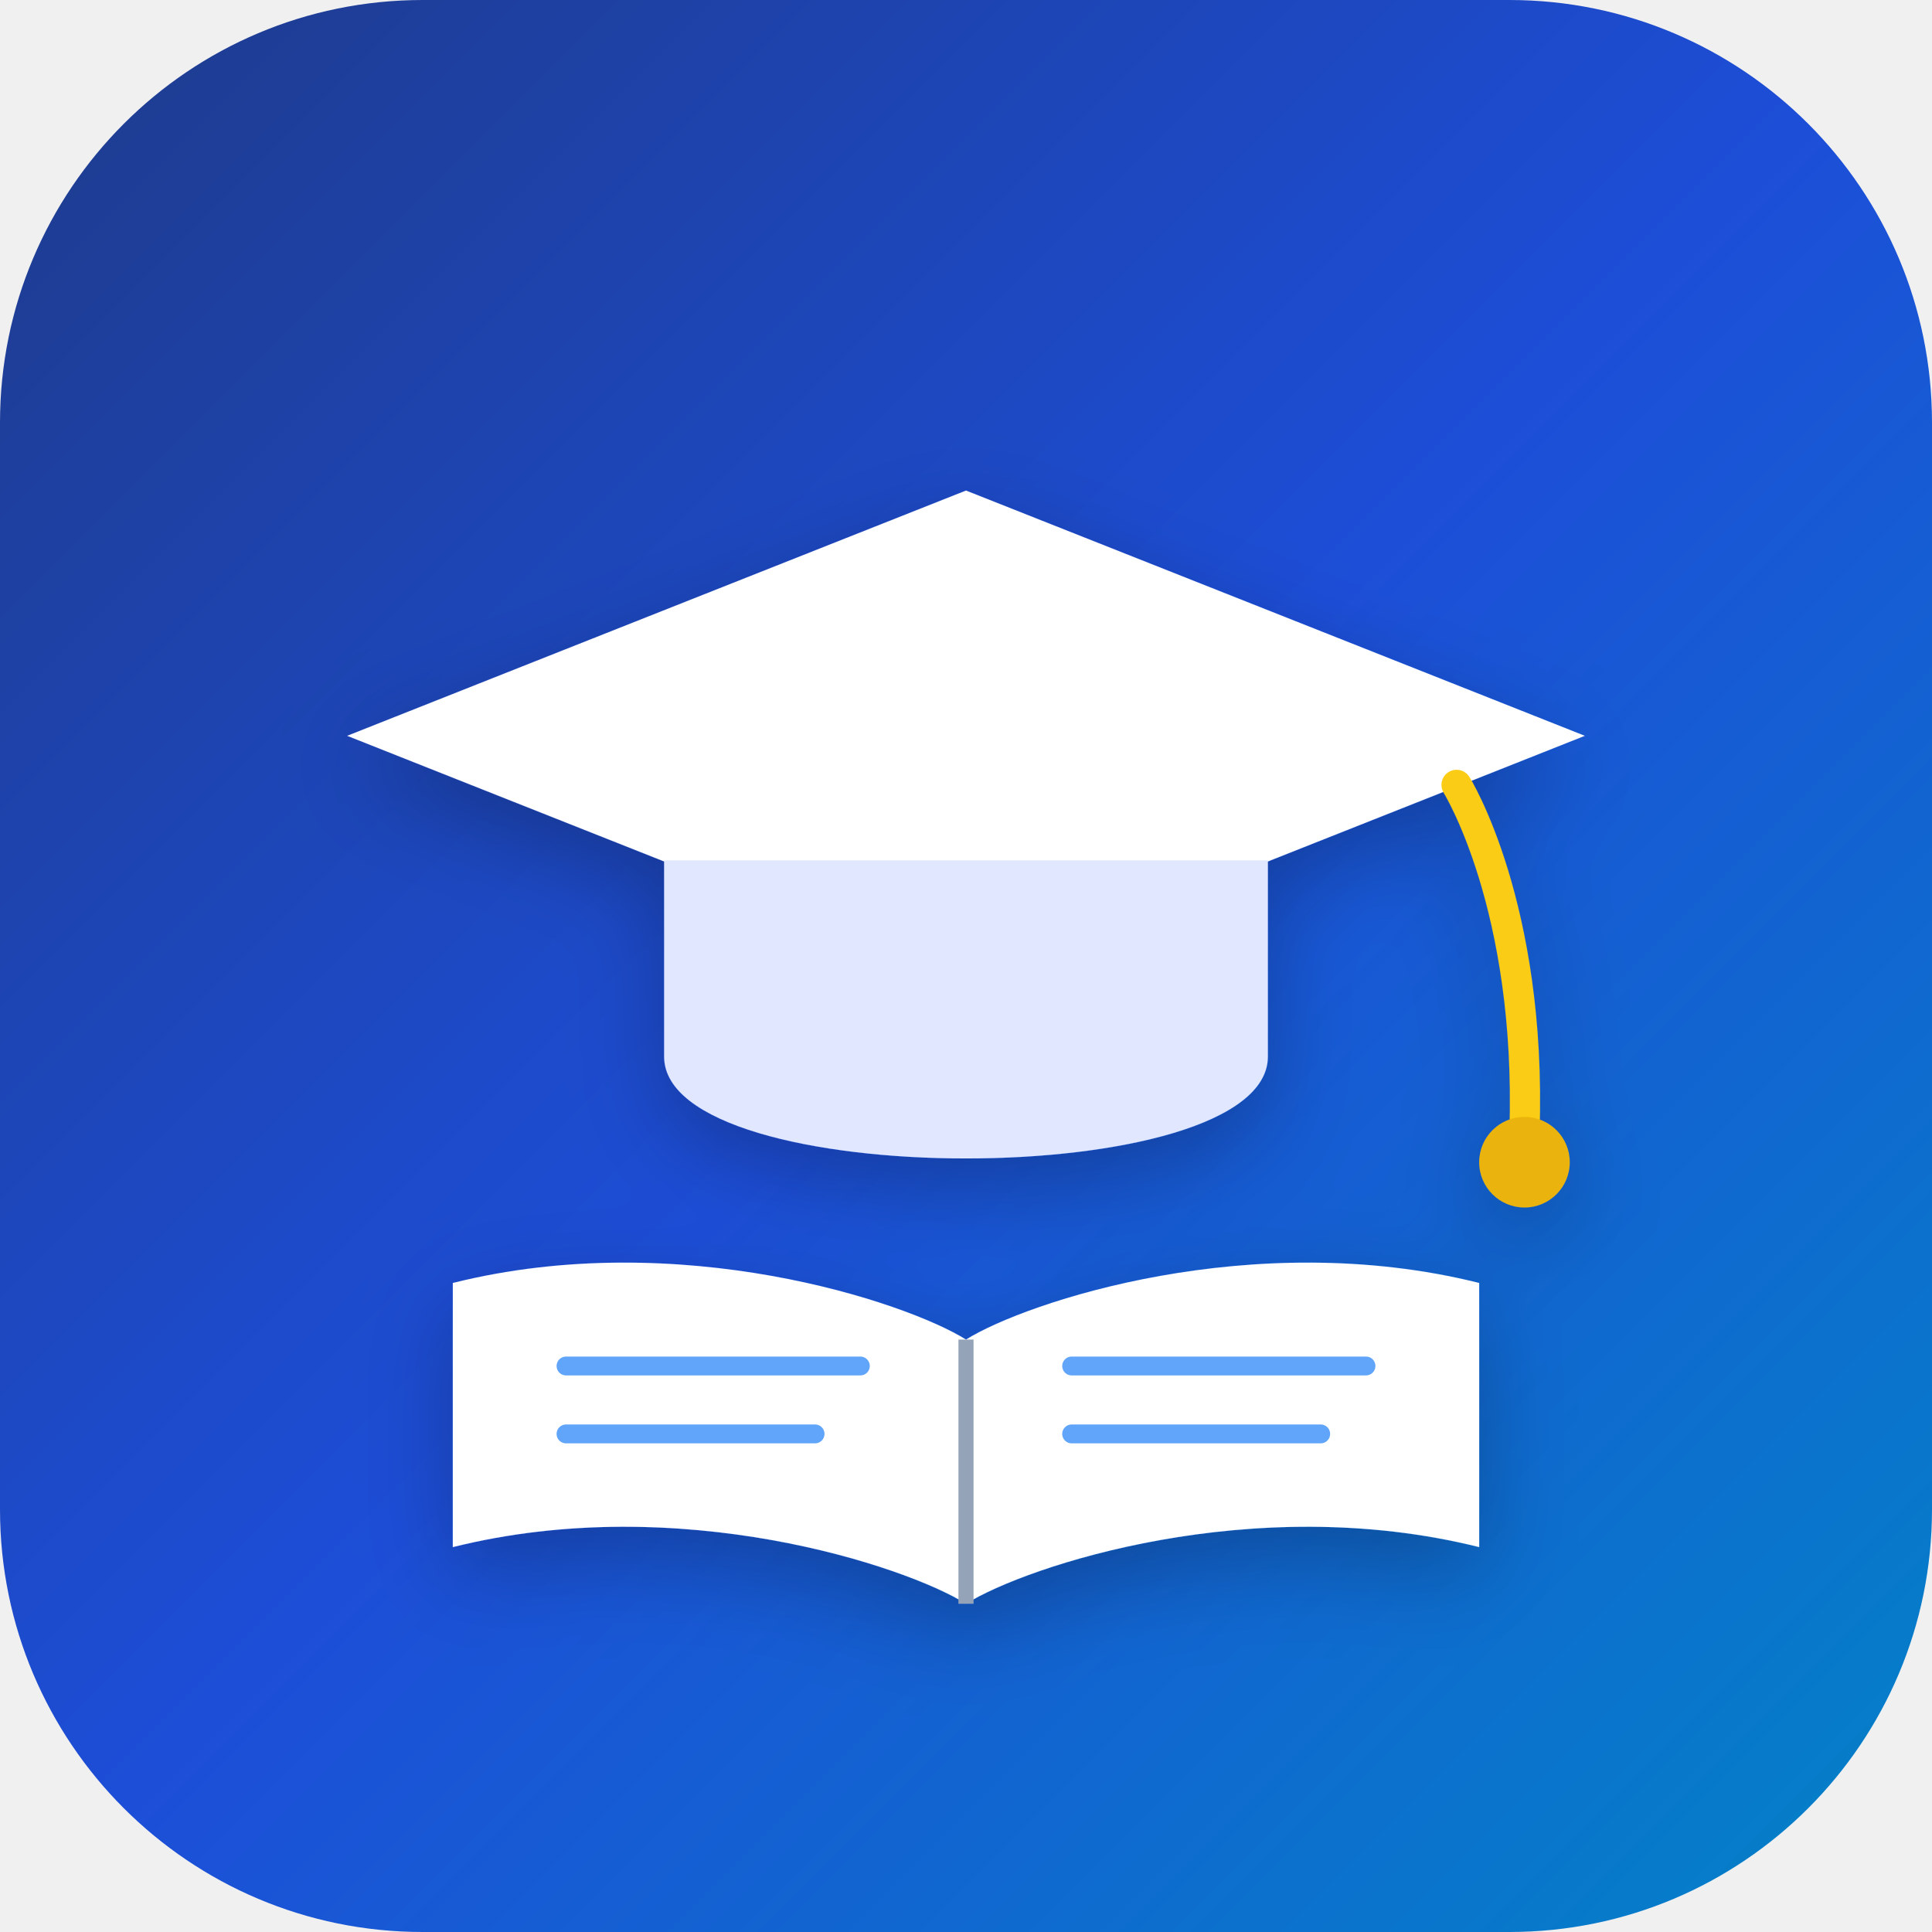
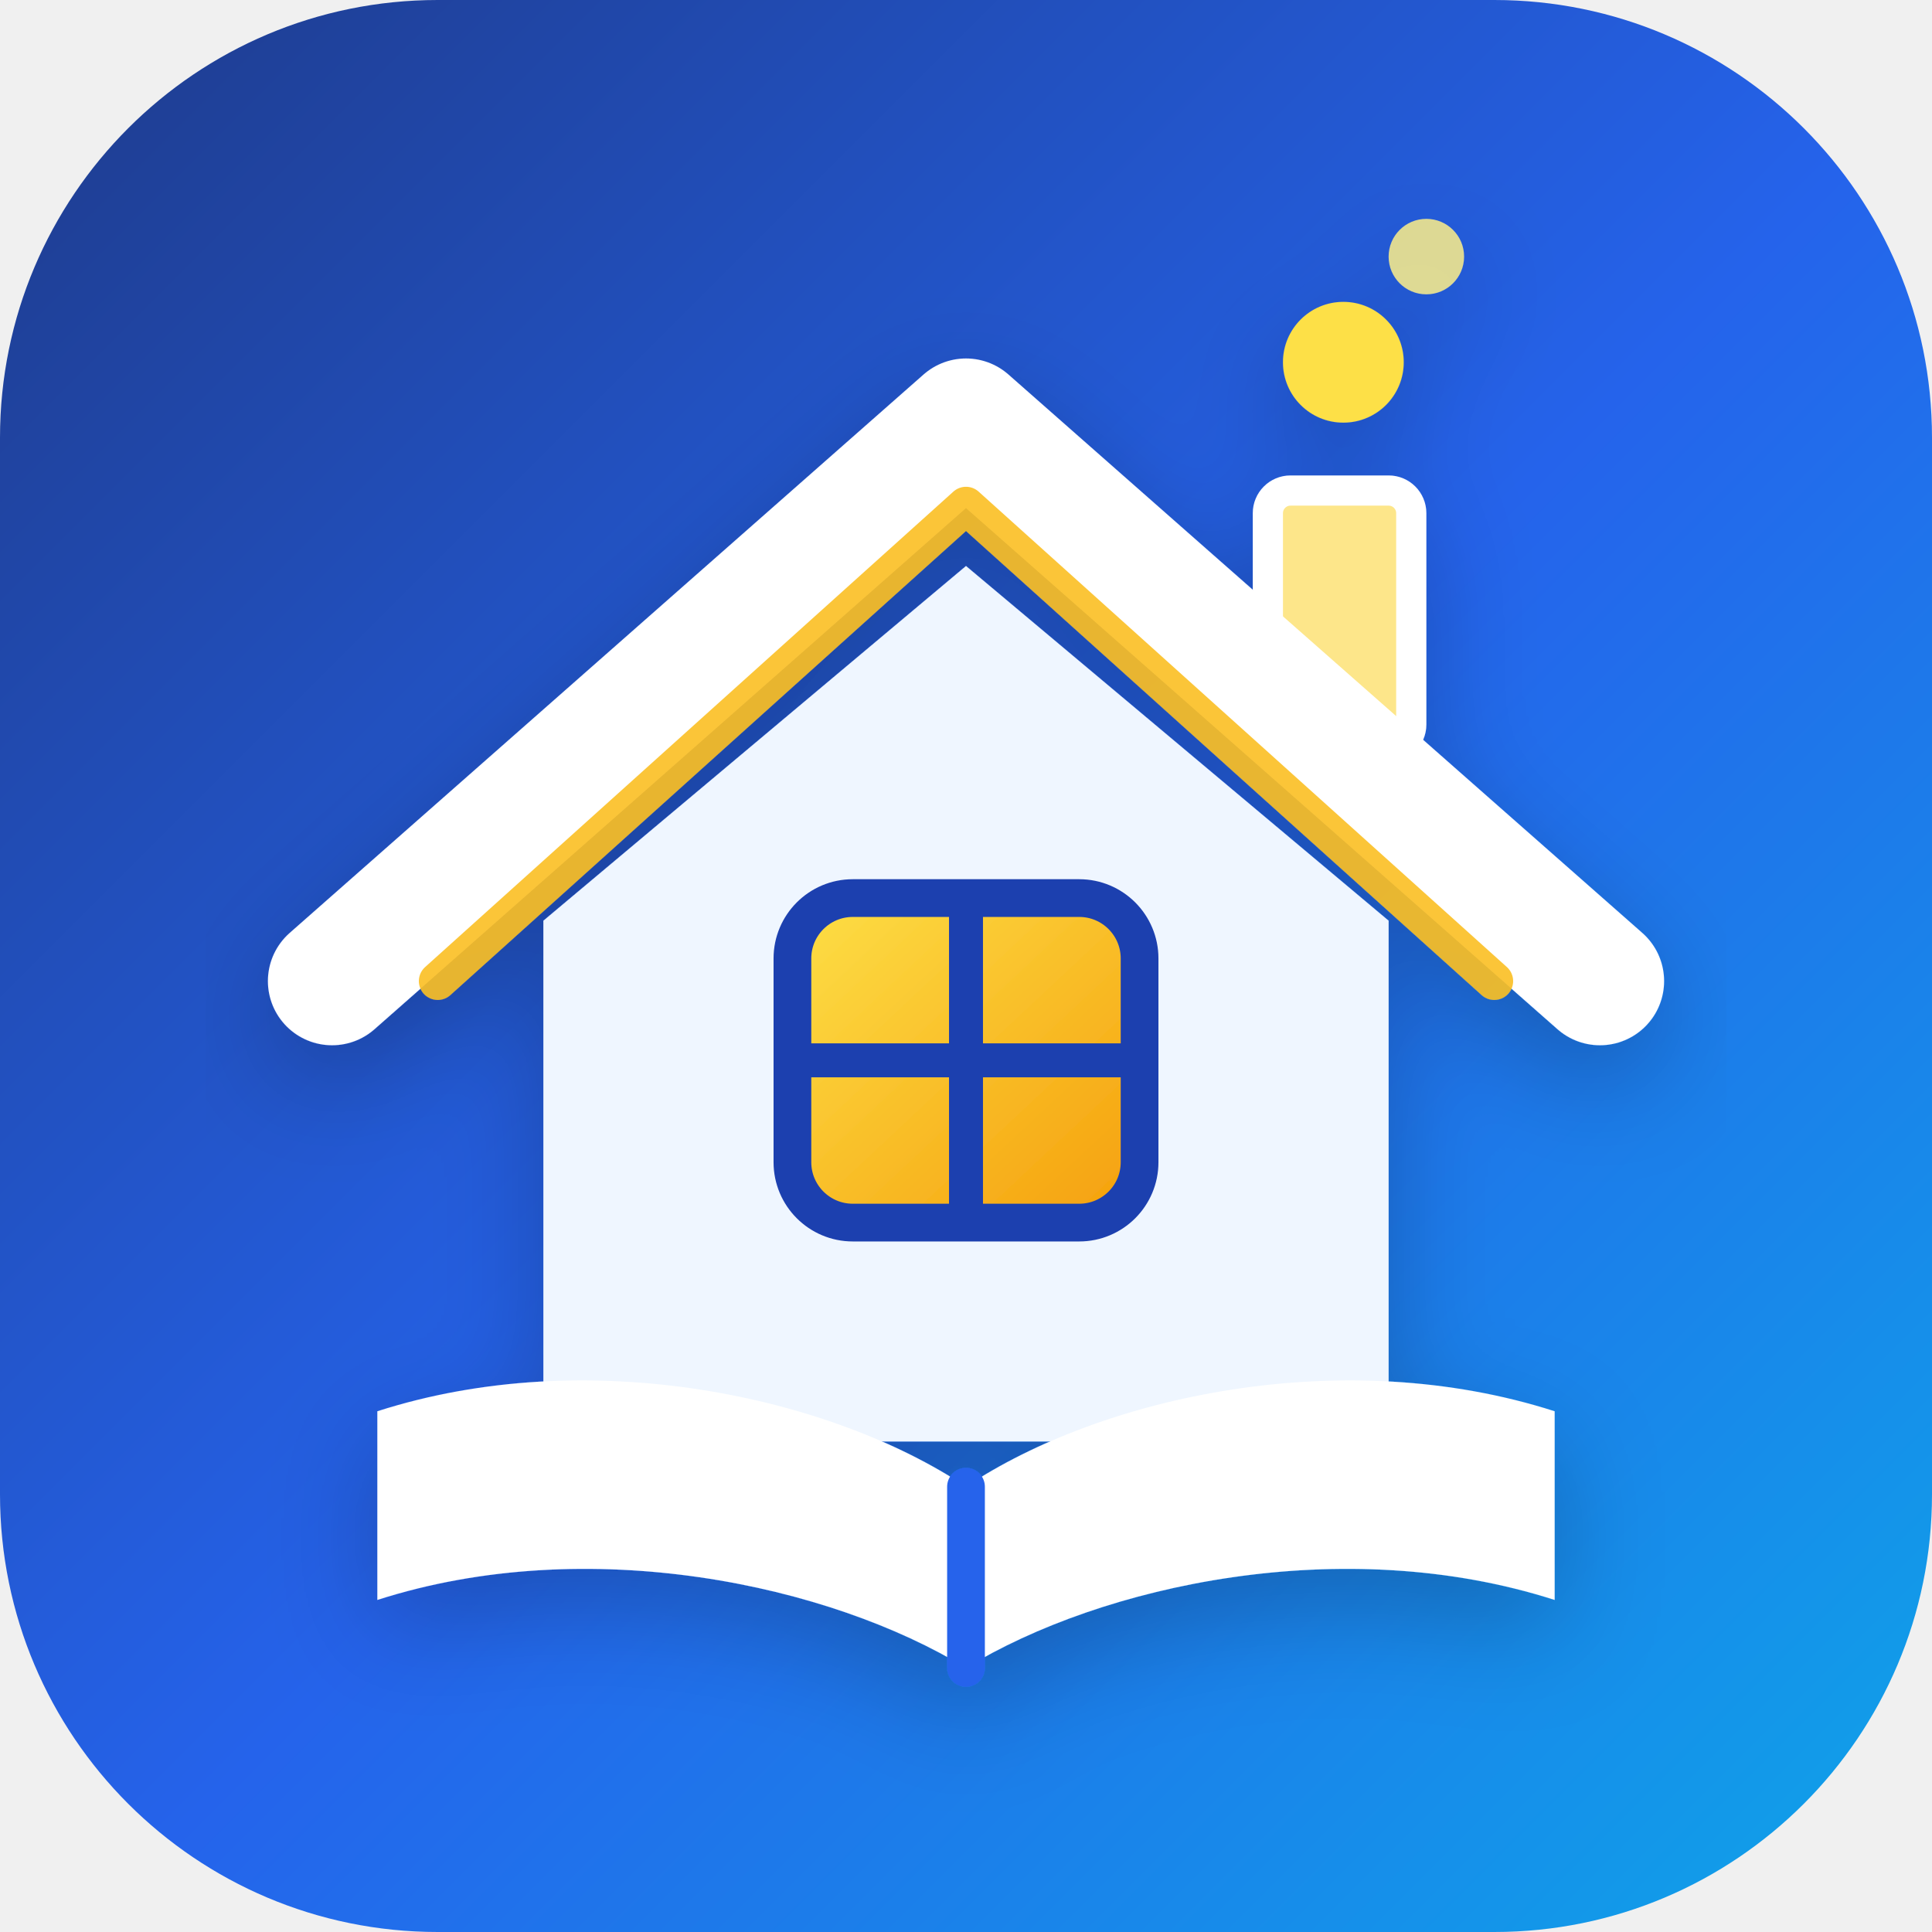
<svg xmlns="http://www.w3.org/2000/svg" viewBox="0 0 512 512" width="100%" height="100%">
  <defs>
    <linearGradient id="bgGrad" x1="0%" y1="0%" x2="100%" y2="100%">
      <stop offset="0%" stop-color="#1e3a8a" />
-       <stop offset="50%" stop-color="#1d4ed8" />
-       <stop offset="100%" stop-color="#0284c7" />
+       <stop offset="52%" stop-color="#2563eb" />
+       <stop offset="100%" stop-color="#0ea5e9" />
+     </linearGradient>
+     <linearGradient id="winGrad" x1="0%" y1="0%" x2="100%" y2="100%">
+       <stop offset="0%" stop-color="#fde047" />
+       <stop offset="100%" stop-color="#f59e0b" />
    </linearGradient>
    <filter id="shadow" x="-10%" y="-10%" width="120%" height="120%">
-       <feDropShadow dx="0" dy="8" stdDeviation="12" flood-opacity="0.25" />
+       <feDropShadow dx="0" dy="10" stdDeviation="14" flood-opacity="0.22" />
    </filter>
  </defs>
-   <rect width="512" height="512" rx="112" fill="url(#bgGrad)" />
-   <g filter="url(#shadow)" transform="translate(0, 10)">
-     <polygon points="256,120 420,185 256,250 92,185" fill="#ffffff" />
-     <path d="M176,218 L176,270 C176,306 336,306 336,270 L336,218 Z" fill="#e0e7ff" />
-     <path d="M386,198 C386,198 406,230 404,290" stroke="#facc15" stroke-width="8" stroke-linecap="round" fill="none" />
-     <circle cx="404" cy="298" r="12" fill="#eab308" />
-     <path d="M120,330 C180,315 240,335 256,345 C272,335 332,315 392,330 L392,400 C332,385 272,405 256,415 C240,405 180,385 120,400 Z" fill="#ffffff" />
-     <path d="M256,345 L256,415" stroke="#94a3b8" stroke-width="4" />
-     <line x1="150" y1="352" x2="228" y2="352" stroke="#60a5fa" stroke-width="5" stroke-linecap="round" />
-     <line x1="150" y1="370" x2="216" y2="370" stroke="#60a5fa" stroke-width="5" stroke-linecap="round" />
-     <line x1="284" y1="352" x2="362" y2="352" stroke="#60a5fa" stroke-width="5" stroke-linecap="round" />
-     <line x1="284" y1="370" x2="350" y2="370" stroke="#60a5fa" stroke-width="5" stroke-linecap="round" />
+   <rect width="512" height="512" rx="116" fill="url(#bgGrad)" />
+   <g filter="url(#shadow)">
+     <rect x="336" y="130" width="38" height="68" rx="6" fill="#fde68a" stroke="#ffffff" stroke-width="8" />
+     <circle cx="356" cy="96" r="16" fill="#fde047" />
+     <circle cx="378" cy="68" r="10" fill="#fef08a" opacity="0.85" />
+     <path d="M144 244 L256 150 L368 244 V366 C368 375 361 382 352 382 H160 C151 382 144 375 144 366 Z" fill="#eff6ff" />
+     <rect x="210" y="238" width="92" height="86" rx="16" fill="url(#winGrad)" stroke="#1e40af" stroke-width="10" />
+     <line x1="256" y1="238" x2="256" y2="324" stroke="#1e40af" stroke-width="9" />
+     <line x1="210" y1="281" x2="302" y2="281" stroke="#1e40af" stroke-width="9" />
+     <path d="M88 260 L256 112 L424 260" stroke="#ffffff" stroke-width="34" stroke-linecap="round" stroke-linejoin="round" fill="none" />
+     <path d="M116 260 L256 134 L396 260" stroke="#fbbf24" stroke-width="10" stroke-linecap="round" stroke-linejoin="round" fill="none" opacity="0.9" />
+     <path d="M100 374 C156 356 220 370 256 394 C292 370 356 356 412 374 V424 C356 406 292 420 256 442 C220 420 156 406 100 424 Z" fill="#ffffff" />
+     <line x1="256" y1="394" x2="256" y2="442" stroke="#2563eb" stroke-width="10" stroke-linecap="round" />
  </g>
</svg>
